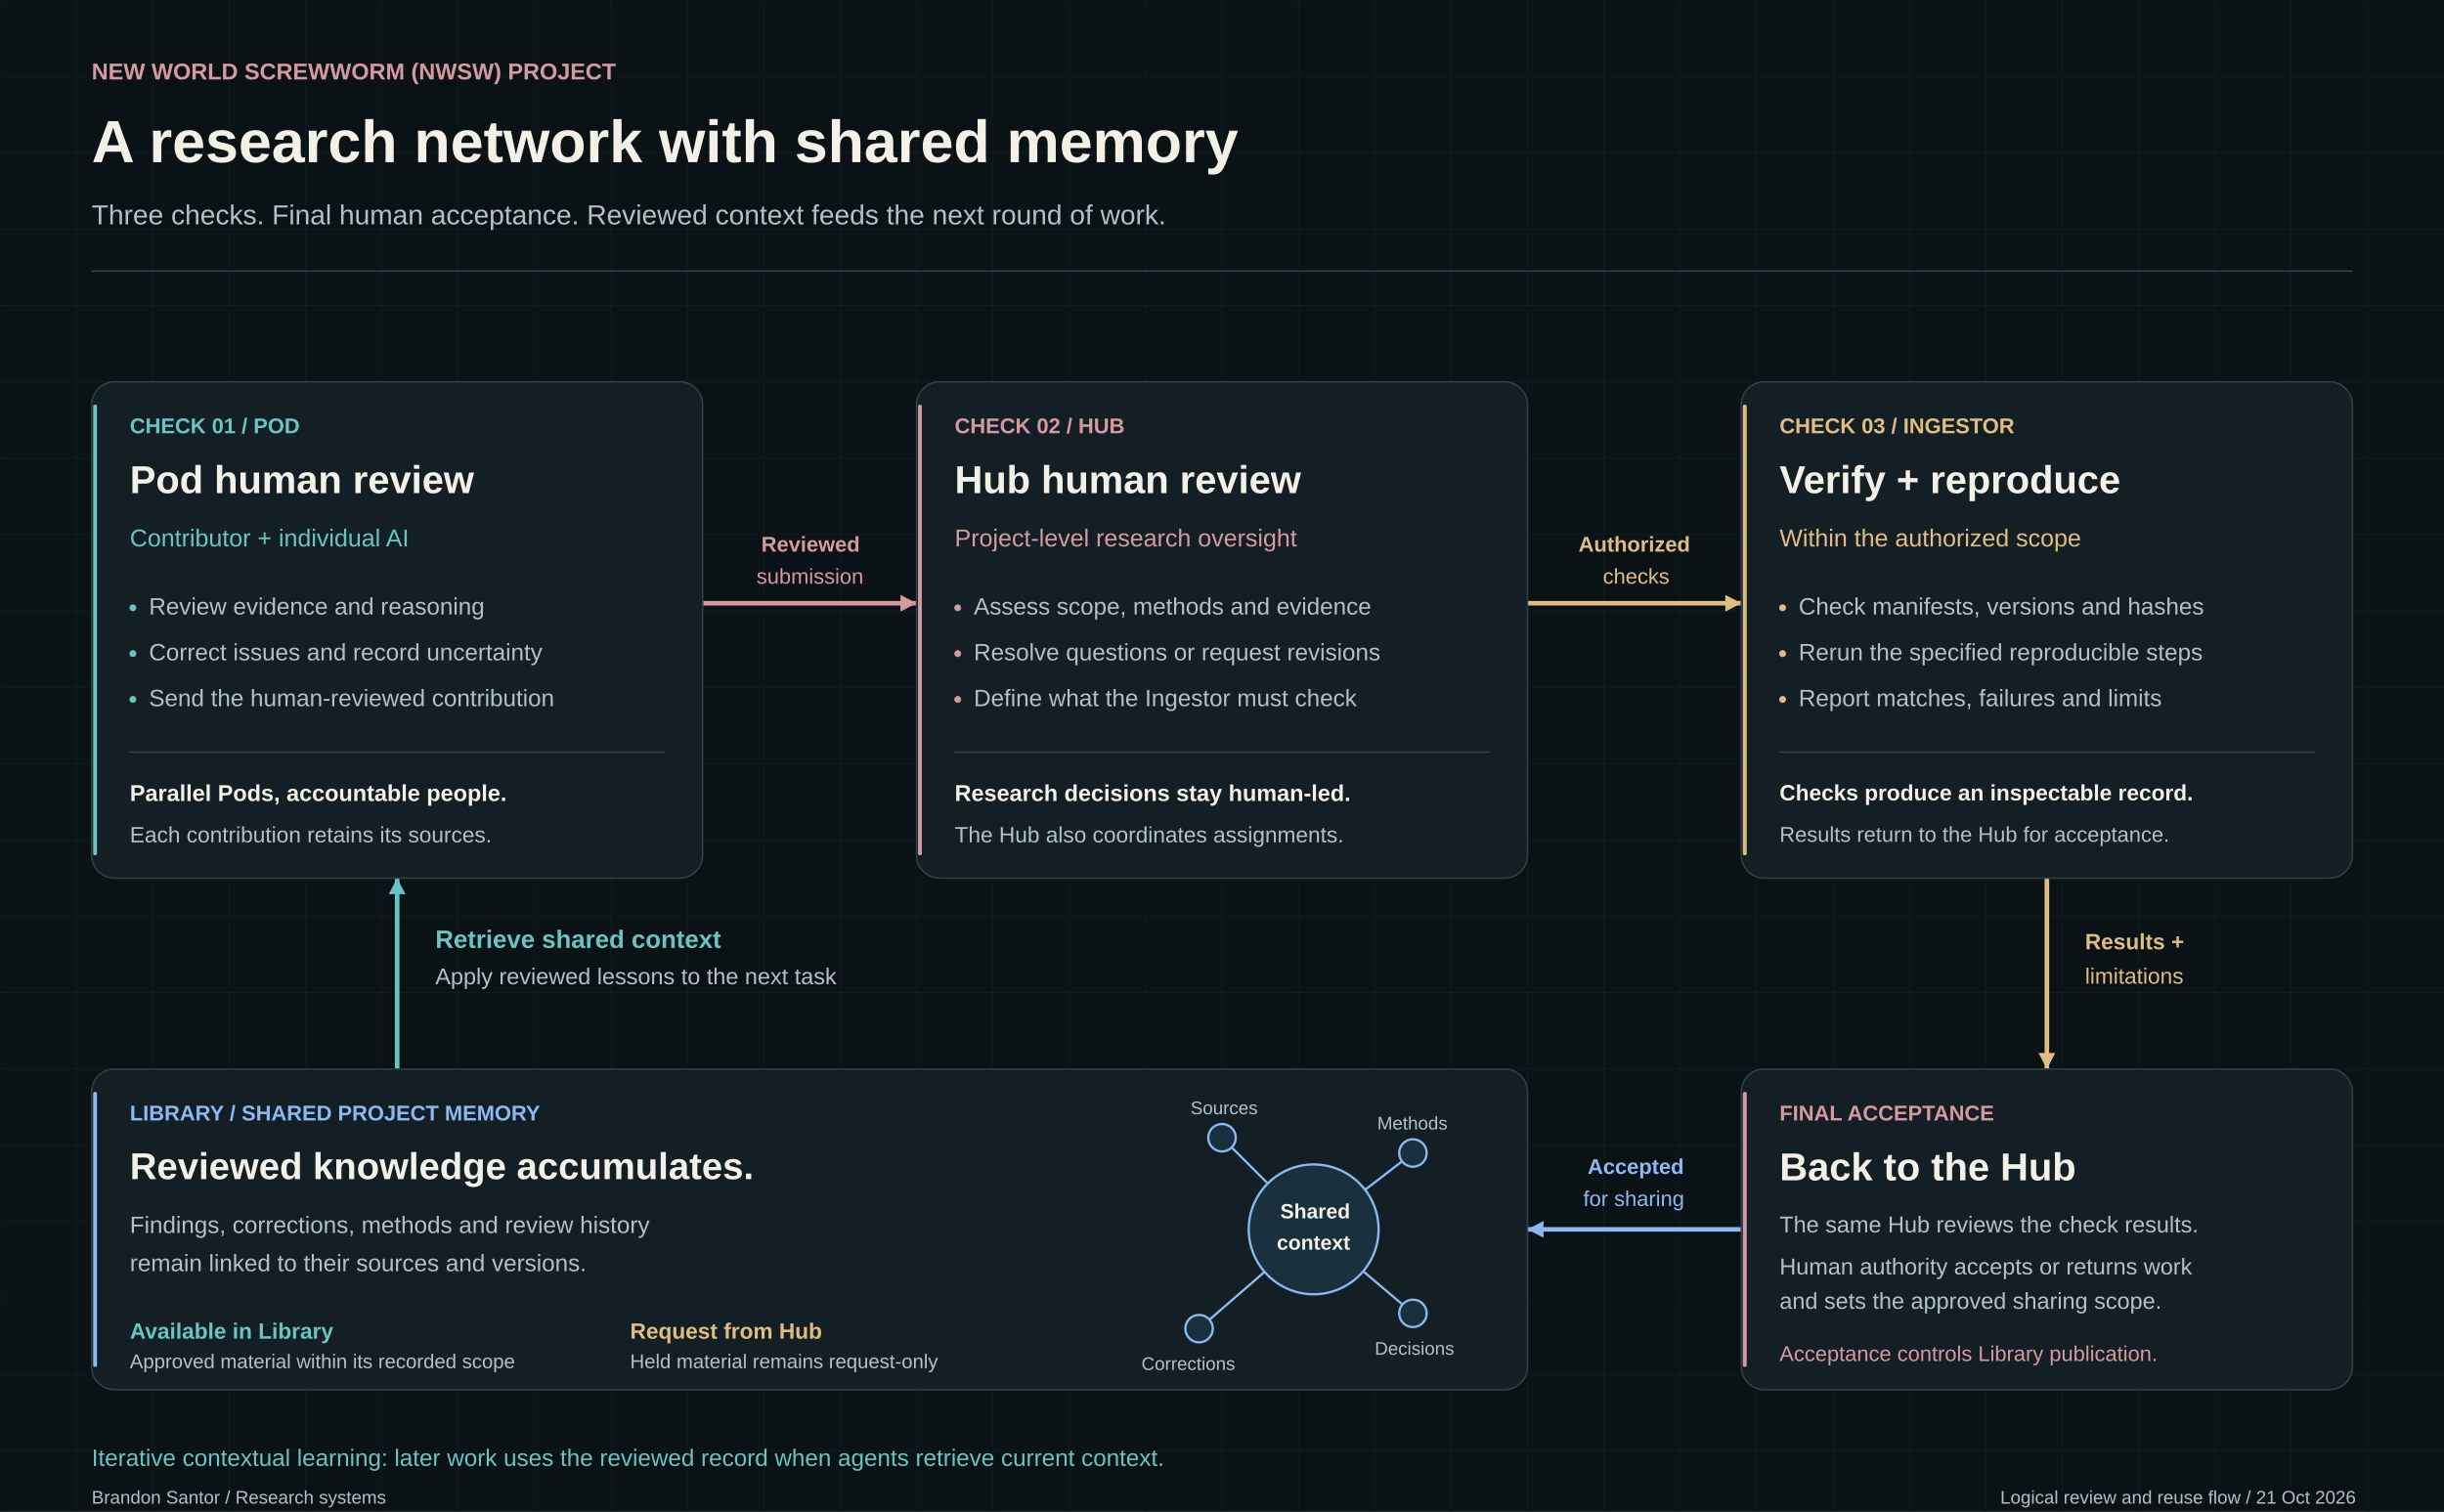
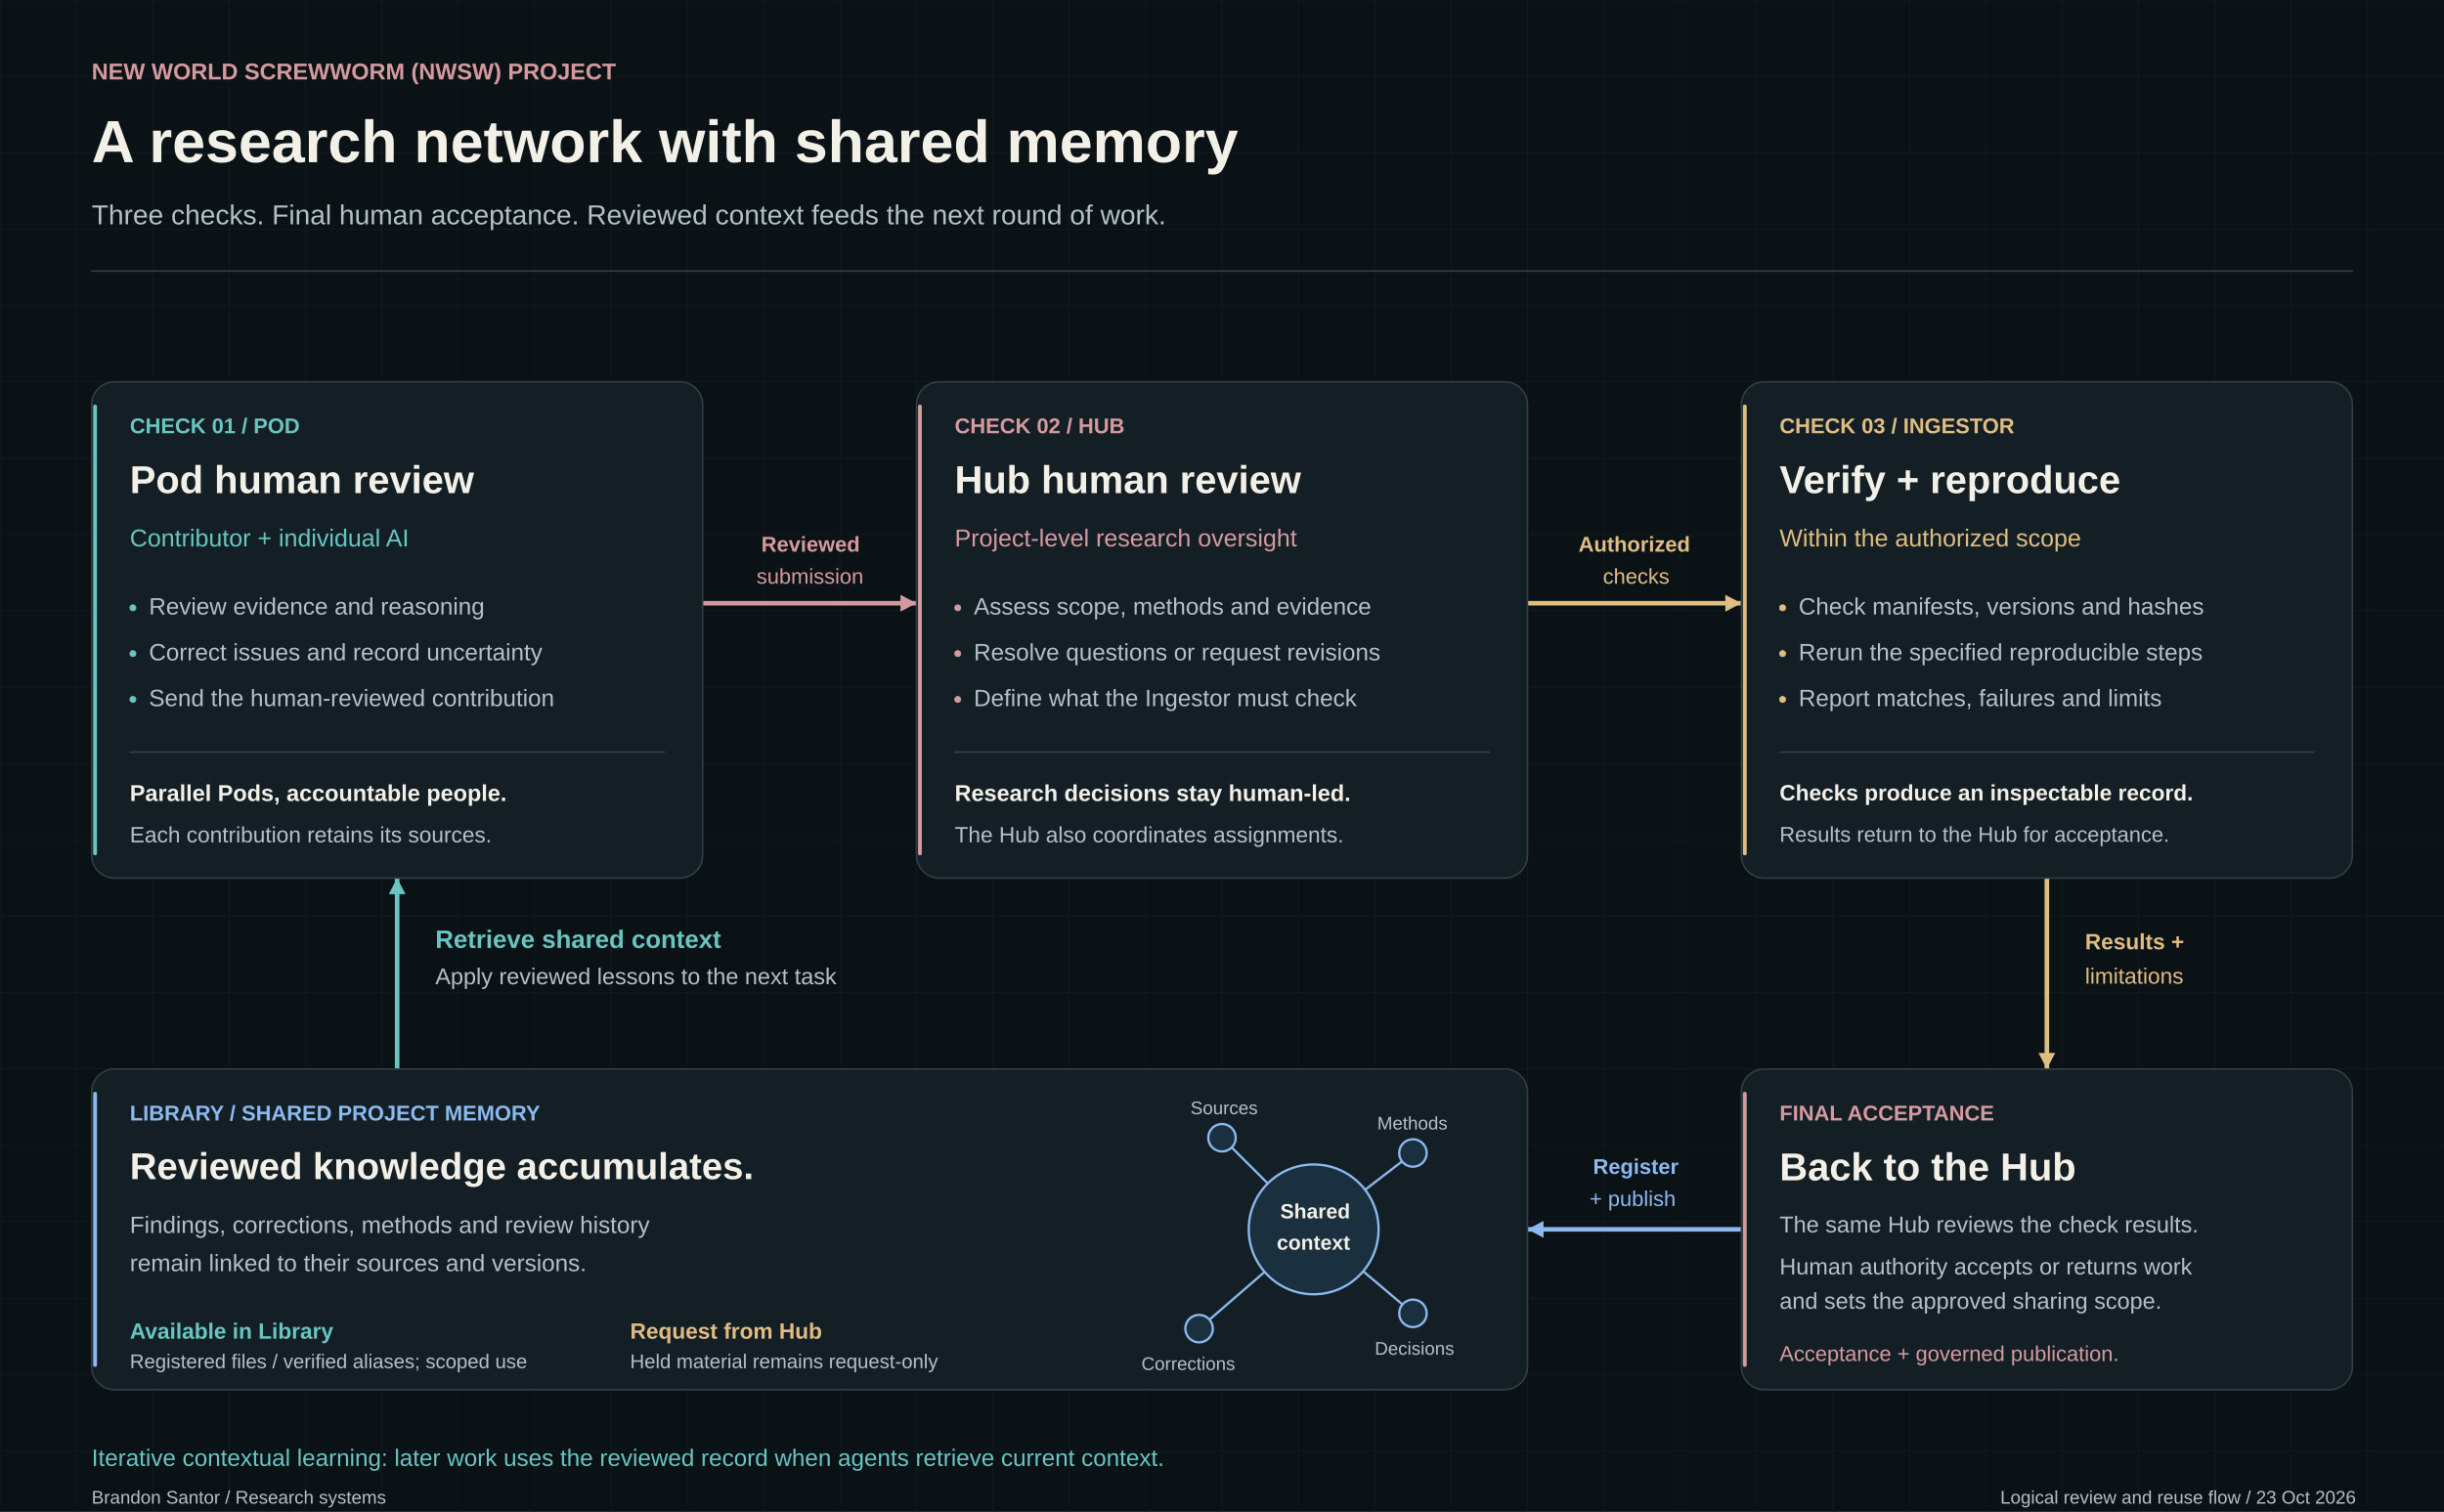
<svg xmlns="http://www.w3.org/2000/svg" width="3200" height="1980" viewBox="0 0 3200 1980" role="img" aria-labelledby="title desc">
  <rect width="3200" height="1980" fill="#0b1216" />
  <polyline points="0,0 0,1980" fill="none" stroke="#101c22" stroke-width="1" stroke-linecap="round" stroke-linejoin="round" />
  <polyline points="100,0 100,1980" fill="none" stroke="#101c22" stroke-width="1" stroke-linecap="round" stroke-linejoin="round" />
  <polyline points="200,0 200,1980" fill="none" stroke="#101c22" stroke-width="1" stroke-linecap="round" stroke-linejoin="round" />
  <polyline points="300,0 300,1980" fill="none" stroke="#101c22" stroke-width="1" stroke-linecap="round" stroke-linejoin="round" />
  <polyline points="400,0 400,1980" fill="none" stroke="#101c22" stroke-width="1" stroke-linecap="round" stroke-linejoin="round" />
  <polyline points="500,0 500,1980" fill="none" stroke="#101c22" stroke-width="1" stroke-linecap="round" stroke-linejoin="round" />
  <polyline points="600,0 600,1980" fill="none" stroke="#101c22" stroke-width="1" stroke-linecap="round" stroke-linejoin="round" />
  <polyline points="700,0 700,1980" fill="none" stroke="#101c22" stroke-width="1" stroke-linecap="round" stroke-linejoin="round" />
  <polyline points="800,0 800,1980" fill="none" stroke="#101c22" stroke-width="1" stroke-linecap="round" stroke-linejoin="round" />
  <polyline points="900,0 900,1980" fill="none" stroke="#101c22" stroke-width="1" stroke-linecap="round" stroke-linejoin="round" />
  <polyline points="1000,0 1000,1980" fill="none" stroke="#101c22" stroke-width="1" stroke-linecap="round" stroke-linejoin="round" />
  <polyline points="1100,0 1100,1980" fill="none" stroke="#101c22" stroke-width="1" stroke-linecap="round" stroke-linejoin="round" />
  <polyline points="1200,0 1200,1980" fill="none" stroke="#101c22" stroke-width="1" stroke-linecap="round" stroke-linejoin="round" />
  <polyline points="1300,0 1300,1980" fill="none" stroke="#101c22" stroke-width="1" stroke-linecap="round" stroke-linejoin="round" />
  <polyline points="1400,0 1400,1980" fill="none" stroke="#101c22" stroke-width="1" stroke-linecap="round" stroke-linejoin="round" />
  <polyline points="1500,0 1500,1980" fill="none" stroke="#101c22" stroke-width="1" stroke-linecap="round" stroke-linejoin="round" />
  <polyline points="1600,0 1600,1980" fill="none" stroke="#101c22" stroke-width="1" stroke-linecap="round" stroke-linejoin="round" />
  <polyline points="1700,0 1700,1980" fill="none" stroke="#101c22" stroke-width="1" stroke-linecap="round" stroke-linejoin="round" />
  <polyline points="1800,0 1800,1980" fill="none" stroke="#101c22" stroke-width="1" stroke-linecap="round" stroke-linejoin="round" />
  <polyline points="1900,0 1900,1980" fill="none" stroke="#101c22" stroke-width="1" stroke-linecap="round" stroke-linejoin="round" />
  <polyline points="2000,0 2000,1980" fill="none" stroke="#101c22" stroke-width="1" stroke-linecap="round" stroke-linejoin="round" />
  <polyline points="2100,0 2100,1980" fill="none" stroke="#101c22" stroke-width="1" stroke-linecap="round" stroke-linejoin="round" />
  <polyline points="2200,0 2200,1980" fill="none" stroke="#101c22" stroke-width="1" stroke-linecap="round" stroke-linejoin="round" />
  <polyline points="2300,0 2300,1980" fill="none" stroke="#101c22" stroke-width="1" stroke-linecap="round" stroke-linejoin="round" />
  <polyline points="2400,0 2400,1980" fill="none" stroke="#101c22" stroke-width="1" stroke-linecap="round" stroke-linejoin="round" />
  <polyline points="2500,0 2500,1980" fill="none" stroke="#101c22" stroke-width="1" stroke-linecap="round" stroke-linejoin="round" />
  <polyline points="2600,0 2600,1980" fill="none" stroke="#101c22" stroke-width="1" stroke-linecap="round" stroke-linejoin="round" />
  <polyline points="2700,0 2700,1980" fill="none" stroke="#101c22" stroke-width="1" stroke-linecap="round" stroke-linejoin="round" />
  <polyline points="2800,0 2800,1980" fill="none" stroke="#101c22" stroke-width="1" stroke-linecap="round" stroke-linejoin="round" />
  <polyline points="2900,0 2900,1980" fill="none" stroke="#101c22" stroke-width="1" stroke-linecap="round" stroke-linejoin="round" />
  <polyline points="3000,0 3000,1980" fill="none" stroke="#101c22" stroke-width="1" stroke-linecap="round" stroke-linejoin="round" />
  <polyline points="3100,0 3100,1980" fill="none" stroke="#101c22" stroke-width="1" stroke-linecap="round" stroke-linejoin="round" />
  <polyline points="0,0 3200,0" fill="none" stroke="#101c22" stroke-width="1" stroke-linecap="round" stroke-linejoin="round" />
  <polyline points="0,100 3200,100" fill="none" stroke="#101c22" stroke-width="1" stroke-linecap="round" stroke-linejoin="round" />
  <polyline points="0,200 3200,200" fill="none" stroke="#101c22" stroke-width="1" stroke-linecap="round" stroke-linejoin="round" />
  <polyline points="0,300 3200,300" fill="none" stroke="#101c22" stroke-width="1" stroke-linecap="round" stroke-linejoin="round" />
  <polyline points="0,400 3200,400" fill="none" stroke="#101c22" stroke-width="1" stroke-linecap="round" stroke-linejoin="round" />
  <polyline points="0,500 3200,500" fill="none" stroke="#101c22" stroke-width="1" stroke-linecap="round" stroke-linejoin="round" />
  <polyline points="0,600 3200,600" fill="none" stroke="#101c22" stroke-width="1" stroke-linecap="round" stroke-linejoin="round" />
  <polyline points="0,700 3200,700" fill="none" stroke="#101c22" stroke-width="1" stroke-linecap="round" stroke-linejoin="round" />
  <polyline points="0,800 3200,800" fill="none" stroke="#101c22" stroke-width="1" stroke-linecap="round" stroke-linejoin="round" />
  <polyline points="0,900 3200,900" fill="none" stroke="#101c22" stroke-width="1" stroke-linecap="round" stroke-linejoin="round" />
  <polyline points="0,1000 3200,1000" fill="none" stroke="#101c22" stroke-width="1" stroke-linecap="round" stroke-linejoin="round" />
  <polyline points="0,1100 3200,1100" fill="none" stroke="#101c22" stroke-width="1" stroke-linecap="round" stroke-linejoin="round" />
  <polyline points="0,1200 3200,1200" fill="none" stroke="#101c22" stroke-width="1" stroke-linecap="round" stroke-linejoin="round" />
  <polyline points="0,1300 3200,1300" fill="none" stroke="#101c22" stroke-width="1" stroke-linecap="round" stroke-linejoin="round" />
  <polyline points="0,1400 3200,1400" fill="none" stroke="#101c22" stroke-width="1" stroke-linecap="round" stroke-linejoin="round" />
  <polyline points="0,1500 3200,1500" fill="none" stroke="#101c22" stroke-width="1" stroke-linecap="round" stroke-linejoin="round" />
  <polyline points="0,1600 3200,1600" fill="none" stroke="#101c22" stroke-width="1" stroke-linecap="round" stroke-linejoin="round" />
  <polyline points="0,1700 3200,1700" fill="none" stroke="#101c22" stroke-width="1" stroke-linecap="round" stroke-linejoin="round" />
  <polyline points="0,1800 3200,1800" fill="none" stroke="#101c22" stroke-width="1" stroke-linecap="round" stroke-linejoin="round" />
  <polyline points="0,1900 3200,1900" fill="none" stroke="#101c22" stroke-width="1" stroke-linecap="round" stroke-linejoin="round" />
  <text x="120" y="104.0" fill="#d59a9f" font-family="Segoe UI,Arial,sans-serif" font-size="30" font-weight="700">NEW WORLD SCREWWORM (NWSW) PROJECT</text>
  <text x="120" y="212.4" fill="#f3f0e7" font-family="Segoe UI,Arial,sans-serif" font-size="78" font-weight="700">A research network with shared memory</text>
  <text x="120" y="293.8" fill="#b3c1c6" font-family="Segoe UI,Arial,sans-serif" font-size="36" font-weight="400">Three checks. Final human acceptance. Reviewed context feeds the next round of work.</text>
  <polyline points="120,355 3080,355" fill="none" stroke="#304047" stroke-width="2" stroke-linecap="round" stroke-linejoin="round" />
  <polyline points="920,790 1200,790" fill="none" stroke="#d59a9f" stroke-width="6" stroke-linecap="round" stroke-linejoin="round" />
  <polygon points="1200,790 1179.0,779.0 1179.0,801.0" fill="#d59a9f" />
  <text x="996.754" y="722.4" fill="#d59a9f" font-family="Segoe UI,Arial,sans-serif" font-size="28" font-weight="700">Reviewed</text>
  <text x="990.5" y="764.4" fill="#d59a9f" font-family="Segoe UI,Arial,sans-serif" font-size="28" font-weight="400">submission</text>
  <polyline points="2000,790 2280,790" fill="none" stroke="#e0bd82" stroke-width="6" stroke-linecap="round" stroke-linejoin="round" />
  <polygon points="2280,790 2259.0,779.0 2259.0,801.0" fill="#e0bd82" />
  <text x="2066.75" y="722.4" fill="#e0bd82" font-family="Segoe UI,Arial,sans-serif" font-size="28" font-weight="700">Authorized</text>
  <text x="2098.75" y="764.4" fill="#e0bd82" font-family="Segoe UI,Arial,sans-serif" font-size="28" font-weight="400">checks</text>
  <polyline points="2680,1150 2680,1400" fill="none" stroke="#e0bd82" stroke-width="6" stroke-linecap="round" stroke-linejoin="round" />
  <polygon points="2680,1400 2691.0,1379.0 2669.0,1379.0" fill="#e0bd82" />
  <text x="2730" y="1243.2" fill="#e0bd82" font-family="Segoe UI,Arial,sans-serif" font-size="29" font-weight="700">Results +</text>
  <text x="2730" y="1288.2" fill="#e0bd82" font-family="Segoe UI,Arial,sans-serif" font-size="29" font-weight="400">limitations</text>
  <polyline points="2280,1610 2000,1610" fill="none" stroke="#8cb9ef" stroke-width="6" stroke-linecap="round" stroke-linejoin="round" />
  <polygon points="2000,1610 2021.0,1621.0 2021.0,1599.0" fill="#8cb9ef" />
-   <text x="2078.75" y="1537.4" fill="#8cb9ef" font-family="Segoe UI,Arial,sans-serif" font-size="28" font-weight="700">Accepted</text>
-   <text x="2073.0" y="1579.4" fill="#8cb9ef" font-family="Segoe UI,Arial,sans-serif" font-size="28" font-weight="400">for sharing</text>
+   <text x="2085.754" y="1537.4" fill="#8cb9ef" font-family="Segoe UI,Arial,sans-serif" font-size="28" font-weight="700">Register</text>
+   <text x="2081.25" y="1579.4" fill="#8cb9ef" font-family="Segoe UI,Arial,sans-serif" font-size="28" font-weight="400">+ publish</text>
  <polyline points="520,1400 520,1150" fill="none" stroke="#69c5c2" stroke-width="6" stroke-linecap="round" stroke-linejoin="round" />
  <polygon points="520,1150 509.0,1171.0 531.0,1171.0" fill="#69c5c2" />
  <text x="570" y="1241.4" fill="#69c5c2" font-family="Segoe UI,Arial,sans-serif" font-size="33" font-weight="700">Retrieve shared context</text>
  <text x="570" y="1289.0" fill="#b3c1c6" font-family="Segoe UI,Arial,sans-serif" font-size="30" font-weight="400">Apply reviewed lessons to the next task</text>
  <rect x="120" y="500" width="800" height="650" rx="30" fill="#141f25" stroke="#304047" stroke-width="2" />
  <rect x="122" y="530" width="5" height="590" rx="2" fill="#69c5c2" stroke="none" stroke-width="2" />
  <text x="170" y="567.4" fill="#69c5c2" font-family="Segoe UI,Arial,sans-serif" font-size="28" font-weight="700">CHECK 01 / POD</text>
  <text x="170" y="645.8" fill="#f3f0e7" font-family="Segoe UI,Arial,sans-serif" font-size="51" font-weight="700">Pod human review</text>
  <text x="170" y="715.6" fill="#69c5c2" font-family="Segoe UI,Arial,sans-serif" font-size="32" font-weight="400">Contributor + individual AI</text>
  <circle cx="174" cy="796" r="4" fill="#69c5c2" stroke="#69c5c2" stroke-width="1" />
  <text x="195" y="804.8" fill="#b3c1c6" font-family="Segoe UI,Arial,sans-serif" font-size="31" font-weight="400">Review evidence and reasoning</text>
  <circle cx="174" cy="856" r="4" fill="#69c5c2" stroke="#69c5c2" stroke-width="1" />
  <text x="195" y="864.8" fill="#b3c1c6" font-family="Segoe UI,Arial,sans-serif" font-size="31" font-weight="400">Correct issues and record uncertainty</text>
  <circle cx="174" cy="916" r="4" fill="#69c5c2" stroke="#69c5c2" stroke-width="1" />
  <text x="195" y="924.8" fill="#b3c1c6" font-family="Segoe UI,Arial,sans-serif" font-size="31" font-weight="400">Send the human-reviewed contribution</text>
  <polyline points="170,985 870,985" fill="none" stroke="#304047" stroke-width="2" stroke-linecap="round" stroke-linejoin="round" />
  <text x="170" y="1049.0" fill="#f3f0e7" font-family="Segoe UI,Arial,sans-serif" font-size="30" font-weight="700">Parallel Pods, accountable people.</text>
  <text x="170" y="1103.2" fill="#b3c1c6" font-family="Segoe UI,Arial,sans-serif" font-size="29" font-weight="400">Each contribution retains its sources.</text>
  <rect x="1200" y="500" width="800" height="650" rx="30" fill="#141f25" stroke="#304047" stroke-width="2" />
  <rect x="1202" y="530" width="5" height="590" rx="2" fill="#d59a9f" stroke="none" stroke-width="2" />
  <text x="1250" y="567.4" fill="#d59a9f" font-family="Segoe UI,Arial,sans-serif" font-size="28" font-weight="700">CHECK 02 / HUB</text>
  <text x="1250" y="645.8" fill="#f3f0e7" font-family="Segoe UI,Arial,sans-serif" font-size="51" font-weight="700">Hub human review</text>
  <text x="1250" y="715.6" fill="#d59a9f" font-family="Segoe UI,Arial,sans-serif" font-size="32" font-weight="400">Project-level research oversight</text>
  <circle cx="1254" cy="796" r="4" fill="#d59a9f" stroke="#d59a9f" stroke-width="1" />
  <text x="1275" y="804.8" fill="#b3c1c6" font-family="Segoe UI,Arial,sans-serif" font-size="31" font-weight="400">Assess scope, methods and evidence</text>
  <circle cx="1254" cy="856" r="4" fill="#d59a9f" stroke="#d59a9f" stroke-width="1" />
  <text x="1275" y="864.8" fill="#b3c1c6" font-family="Segoe UI,Arial,sans-serif" font-size="31" font-weight="400">Resolve questions or request revisions</text>
  <circle cx="1254" cy="916" r="4" fill="#d59a9f" stroke="#d59a9f" stroke-width="1" />
  <text x="1275" y="924.8" fill="#b3c1c6" font-family="Segoe UI,Arial,sans-serif" font-size="31" font-weight="400">Define what the Ingestor must check</text>
  <polyline points="1250,985 1950,985" fill="none" stroke="#304047" stroke-width="2" stroke-linecap="round" stroke-linejoin="round" />
  <text x="1250" y="1049.0" fill="#f3f0e7" font-family="Segoe UI,Arial,sans-serif" font-size="30" font-weight="700">Research decisions stay human-led.</text>
  <text x="1250" y="1103.2" fill="#b3c1c6" font-family="Segoe UI,Arial,sans-serif" font-size="29" font-weight="400">The Hub also coordinates assignments.</text>
  <rect x="2280" y="500" width="800" height="650" rx="30" fill="#141f25" stroke="#304047" stroke-width="2" />
  <rect x="2282" y="530" width="5" height="590" rx="2" fill="#e0bd82" stroke="none" stroke-width="2" />
  <text x="2330" y="567.4" fill="#e0bd82" font-family="Segoe UI,Arial,sans-serif" font-size="28" font-weight="700">CHECK 03 / INGESTOR</text>
  <text x="2330" y="645.8" fill="#f3f0e7" font-family="Segoe UI,Arial,sans-serif" font-size="51" font-weight="700">Verify + reproduce</text>
  <text x="2330" y="715.6" fill="#e0bd82" font-family="Segoe UI,Arial,sans-serif" font-size="32" font-weight="400">Within the authorized scope</text>
  <circle cx="2334" cy="796" r="4" fill="#e0bd82" stroke="#e0bd82" stroke-width="1" />
  <text x="2355" y="804.8" fill="#b3c1c6" font-family="Segoe UI,Arial,sans-serif" font-size="31" font-weight="400">Check manifests, versions and hashes</text>
  <circle cx="2334" cy="856" r="4" fill="#e0bd82" stroke="#e0bd82" stroke-width="1" />
  <text x="2355" y="864.8" fill="#b3c1c6" font-family="Segoe UI,Arial,sans-serif" font-size="31" font-weight="400">Rerun the specified reproducible steps</text>
  <circle cx="2334" cy="916" r="4" fill="#e0bd82" stroke="#e0bd82" stroke-width="1" />
  <text x="2355" y="924.8" fill="#b3c1c6" font-family="Segoe UI,Arial,sans-serif" font-size="31" font-weight="400">Report matches, failures and limits</text>
  <polyline points="2330,985 3030,985" fill="none" stroke="#304047" stroke-width="2" stroke-linecap="round" stroke-linejoin="round" />
  <text x="2330" y="1048.2" fill="#f3f0e7" font-family="Segoe UI,Arial,sans-serif" font-size="29" font-weight="700">Checks produce an inspectable record.</text>
  <text x="2330" y="1102.4" fill="#b3c1c6" font-family="Segoe UI,Arial,sans-serif" font-size="28" font-weight="400">Results return to the Hub for acceptance.</text>
  <rect x="2280" y="1400" width="800" height="420" rx="30" fill="#141f25" stroke="#304047" stroke-width="2" />
  <rect x="2282" y="1430" width="5" height="360" rx="2" fill="#d59a9f" stroke="none" stroke-width="2" />
  <text x="2330" y="1467.4" fill="#d59a9f" font-family="Segoe UI,Arial,sans-serif" font-size="28" font-weight="700">FINAL ACCEPTANCE</text>
  <text x="2330" y="1545.8" fill="#f3f0e7" font-family="Segoe UI,Arial,sans-serif" font-size="51" font-weight="700">Back to the Hub</text>
  <text x="2330" y="1614.0" fill="#b3c1c6" font-family="Segoe UI,Arial,sans-serif" font-size="30" font-weight="400">The same Hub reviews the check results.</text>
  <text x="2330" y="1669.0" fill="#b3c1c6" font-family="Segoe UI,Arial,sans-serif" font-size="30" font-weight="400">Human authority accepts or returns work</text>
  <text x="2330" y="1714.0" fill="#b3c1c6" font-family="Segoe UI,Arial,sans-serif" font-size="30" font-weight="400">and sets the approved sharing scope.</text>
-   <text x="2330" y="1782.4" fill="#d59a9f" font-family="Segoe UI,Arial,sans-serif" font-size="28" font-weight="400">Acceptance controls Library publication.</text>
+   <text x="2330" y="1782.4" fill="#d59a9f" font-family="Segoe UI,Arial,sans-serif" font-size="28" font-weight="400">Acceptance + governed publication.</text>
  <rect x="120" y="1400" width="1880" height="420" rx="30" fill="#141f25" stroke="#304047" stroke-width="2" />
  <rect x="122" y="1430" width="5" height="360" rx="2" fill="#8cb9ef" stroke="none" stroke-width="2" />
  <text x="170" y="1467.4" fill="#8cb9ef" font-family="Segoe UI,Arial,sans-serif" font-size="28" font-weight="700">LIBRARY / SHARED PROJECT MEMORY</text>
  <text x="170" y="1544.2" fill="#f3f0e7" font-family="Segoe UI,Arial,sans-serif" font-size="49" font-weight="700">Reviewed knowledge accumulates.</text>
  <text x="170" y="1614.8" fill="#b3c1c6" font-family="Segoe UI,Arial,sans-serif" font-size="31" font-weight="400">Findings, corrections, methods and review history</text>
  <text x="170" y="1664.8" fill="#b3c1c6" font-family="Segoe UI,Arial,sans-serif" font-size="31" font-weight="400">remain linked to their sources and versions.</text>
  <text x="170" y="1753.2" fill="#69c5c2" font-family="Segoe UI,Arial,sans-serif" font-size="29" font-weight="700">Available in Library</text>
-   <text x="170" y="1791.8" fill="#b3c1c6" font-family="Segoe UI,Arial,sans-serif" font-size="26" font-weight="400">Approved material within its recorded scope</text>
+   <text x="170" y="1791.8" fill="#b3c1c6" font-family="Segoe UI,Arial,sans-serif" font-size="26" font-weight="400">Registered files / verified aliases; scoped use</text>
  <text x="825" y="1753.2" fill="#e0bd82" font-family="Segoe UI,Arial,sans-serif" font-size="29" font-weight="700">Request from Hub</text>
  <text x="825" y="1791.8" fill="#b3c1c6" font-family="Segoe UI,Arial,sans-serif" font-size="26" font-weight="400">Held material remains request-only</text>
  <polyline points="1720,1610 1600,1490" fill="none" stroke="#8cb9ef" stroke-width="3" stroke-linecap="round" stroke-linejoin="round" />
  <polyline points="1720,1610 1850,1510" fill="none" stroke="#8cb9ef" stroke-width="3" stroke-linecap="round" stroke-linejoin="round" />
  <polyline points="1720,1610 1850,1720" fill="none" stroke="#8cb9ef" stroke-width="3" stroke-linecap="round" stroke-linejoin="round" />
  <polyline points="1720,1610 1570,1740" fill="none" stroke="#8cb9ef" stroke-width="3" stroke-linecap="round" stroke-linejoin="round" />
  <circle cx="1600" cy="1490" r="18" fill="#1b303e" stroke="#8cb9ef" stroke-width="3" />
  <circle cx="1850" cy="1510" r="18" fill="#1b303e" stroke="#8cb9ef" stroke-width="3" />
  <circle cx="1850" cy="1720" r="18" fill="#1b303e" stroke="#8cb9ef" stroke-width="3" />
  <circle cx="1570" cy="1740" r="18" fill="#1b303e" stroke="#8cb9ef" stroke-width="3" />
  <circle cx="1720" cy="1610" r="85" fill="#1b303e" stroke="#8cb9ef" stroke-width="3" />
  <text x="1676.25" y="1595.6" fill="#f3f0e7" font-family="Segoe UI,Arial,sans-serif" font-size="27" font-weight="700">Shared</text>
  <text x="1671.75" y="1636.6" fill="#f3f0e7" font-family="Segoe UI,Arial,sans-serif" font-size="27" font-weight="700">context</text>
  <text x="1558.754" y="1459.2" fill="#b3c1c6" font-family="Segoe UI,Arial,sans-serif" font-size="24" font-weight="400">Sources</text>
  <text x="1803.25" y="1479.2" fill="#b3c1c6" font-family="Segoe UI,Arial,sans-serif" font-size="24" font-weight="400">Methods</text>
  <text x="1800.0" y="1774.2" fill="#b3c1c6" font-family="Segoe UI,Arial,sans-serif" font-size="24" font-weight="400">Decisions</text>
  <text x="1494.504" y="1794.2" fill="#b3c1c6" font-family="Segoe UI,Arial,sans-serif" font-size="24" font-weight="400">Corrections</text>
  <text x="120" y="1919.8" fill="#69c5c2" font-family="Segoe UI,Arial,sans-serif" font-size="31" font-weight="400">Iterative contextual learning: later work uses the reviewed record when agents retrieve current context.</text>
  <text x="120" y="1969.2" fill="#b3c1c6" font-family="Segoe UI,Arial,sans-serif" font-size="24" font-weight="400">Brandon Santor / Research systems</text>
-   <text x="2619.016" y="1969.2" fill="#b3c1c6" font-family="Segoe UI,Arial,sans-serif" font-size="24" font-weight="400">Logical review and reuse flow / 21 Oct 2026</text>
+   <text x="2619.016" y="1969.2" fill="#b3c1c6" font-family="Segoe UI,Arial,sans-serif" font-size="24" font-weight="400">Logical review and reuse flow / 23 Oct 2026</text>
</svg>
